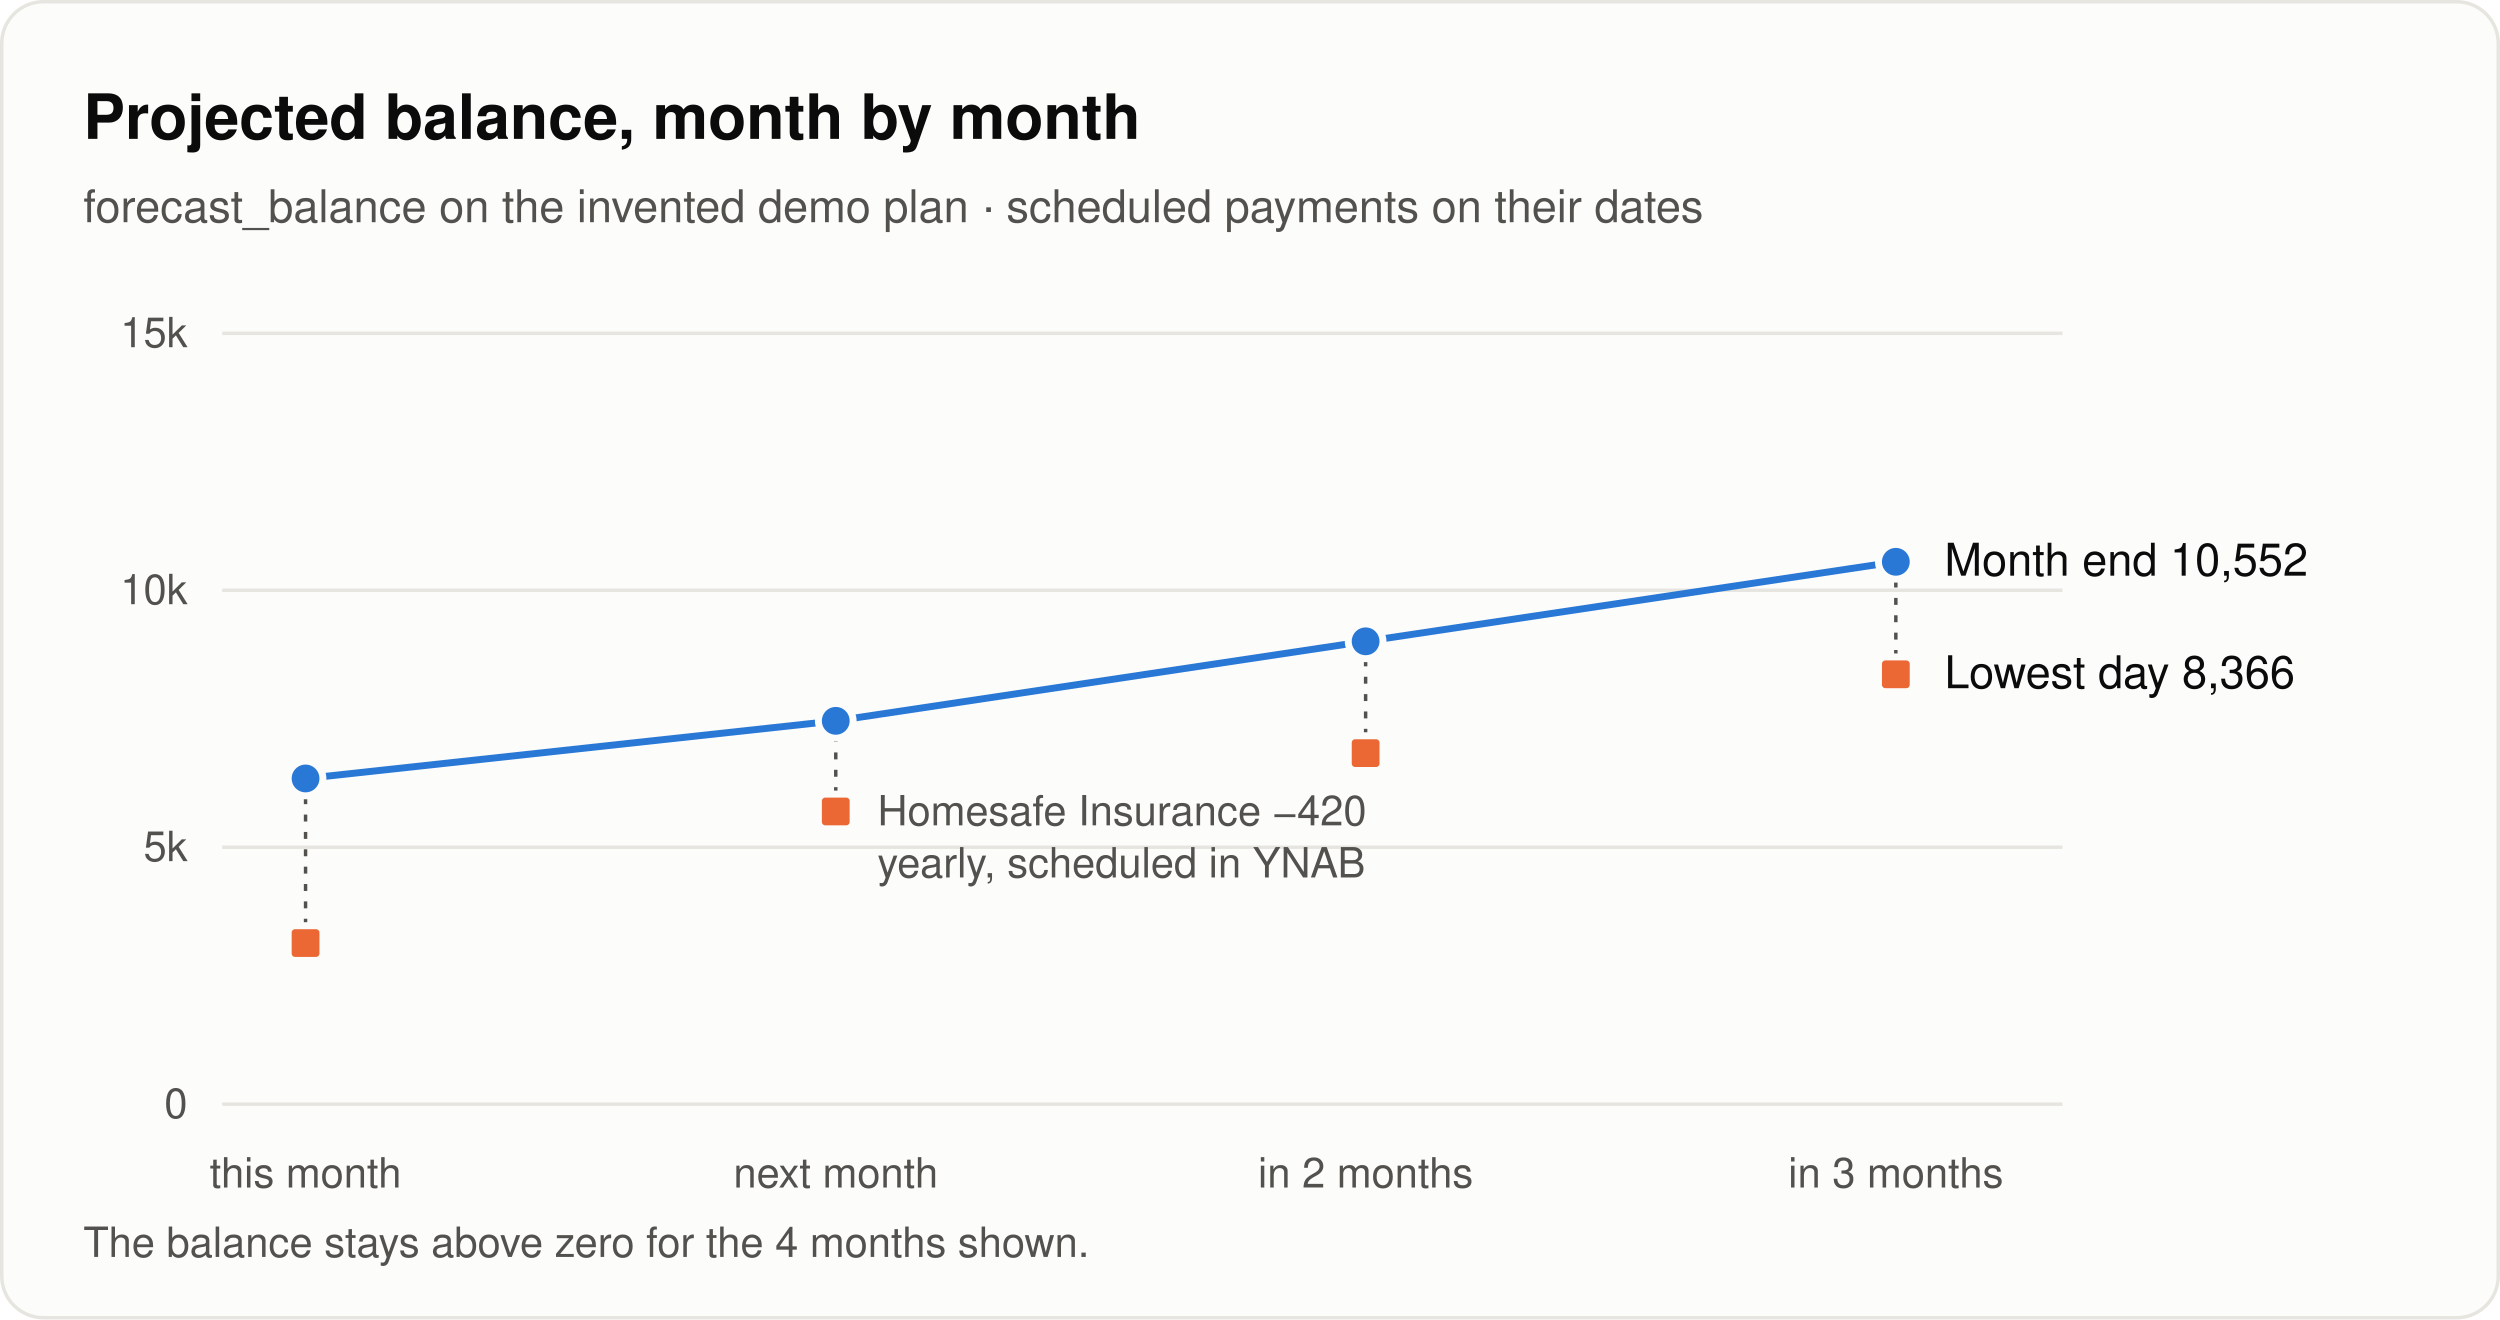
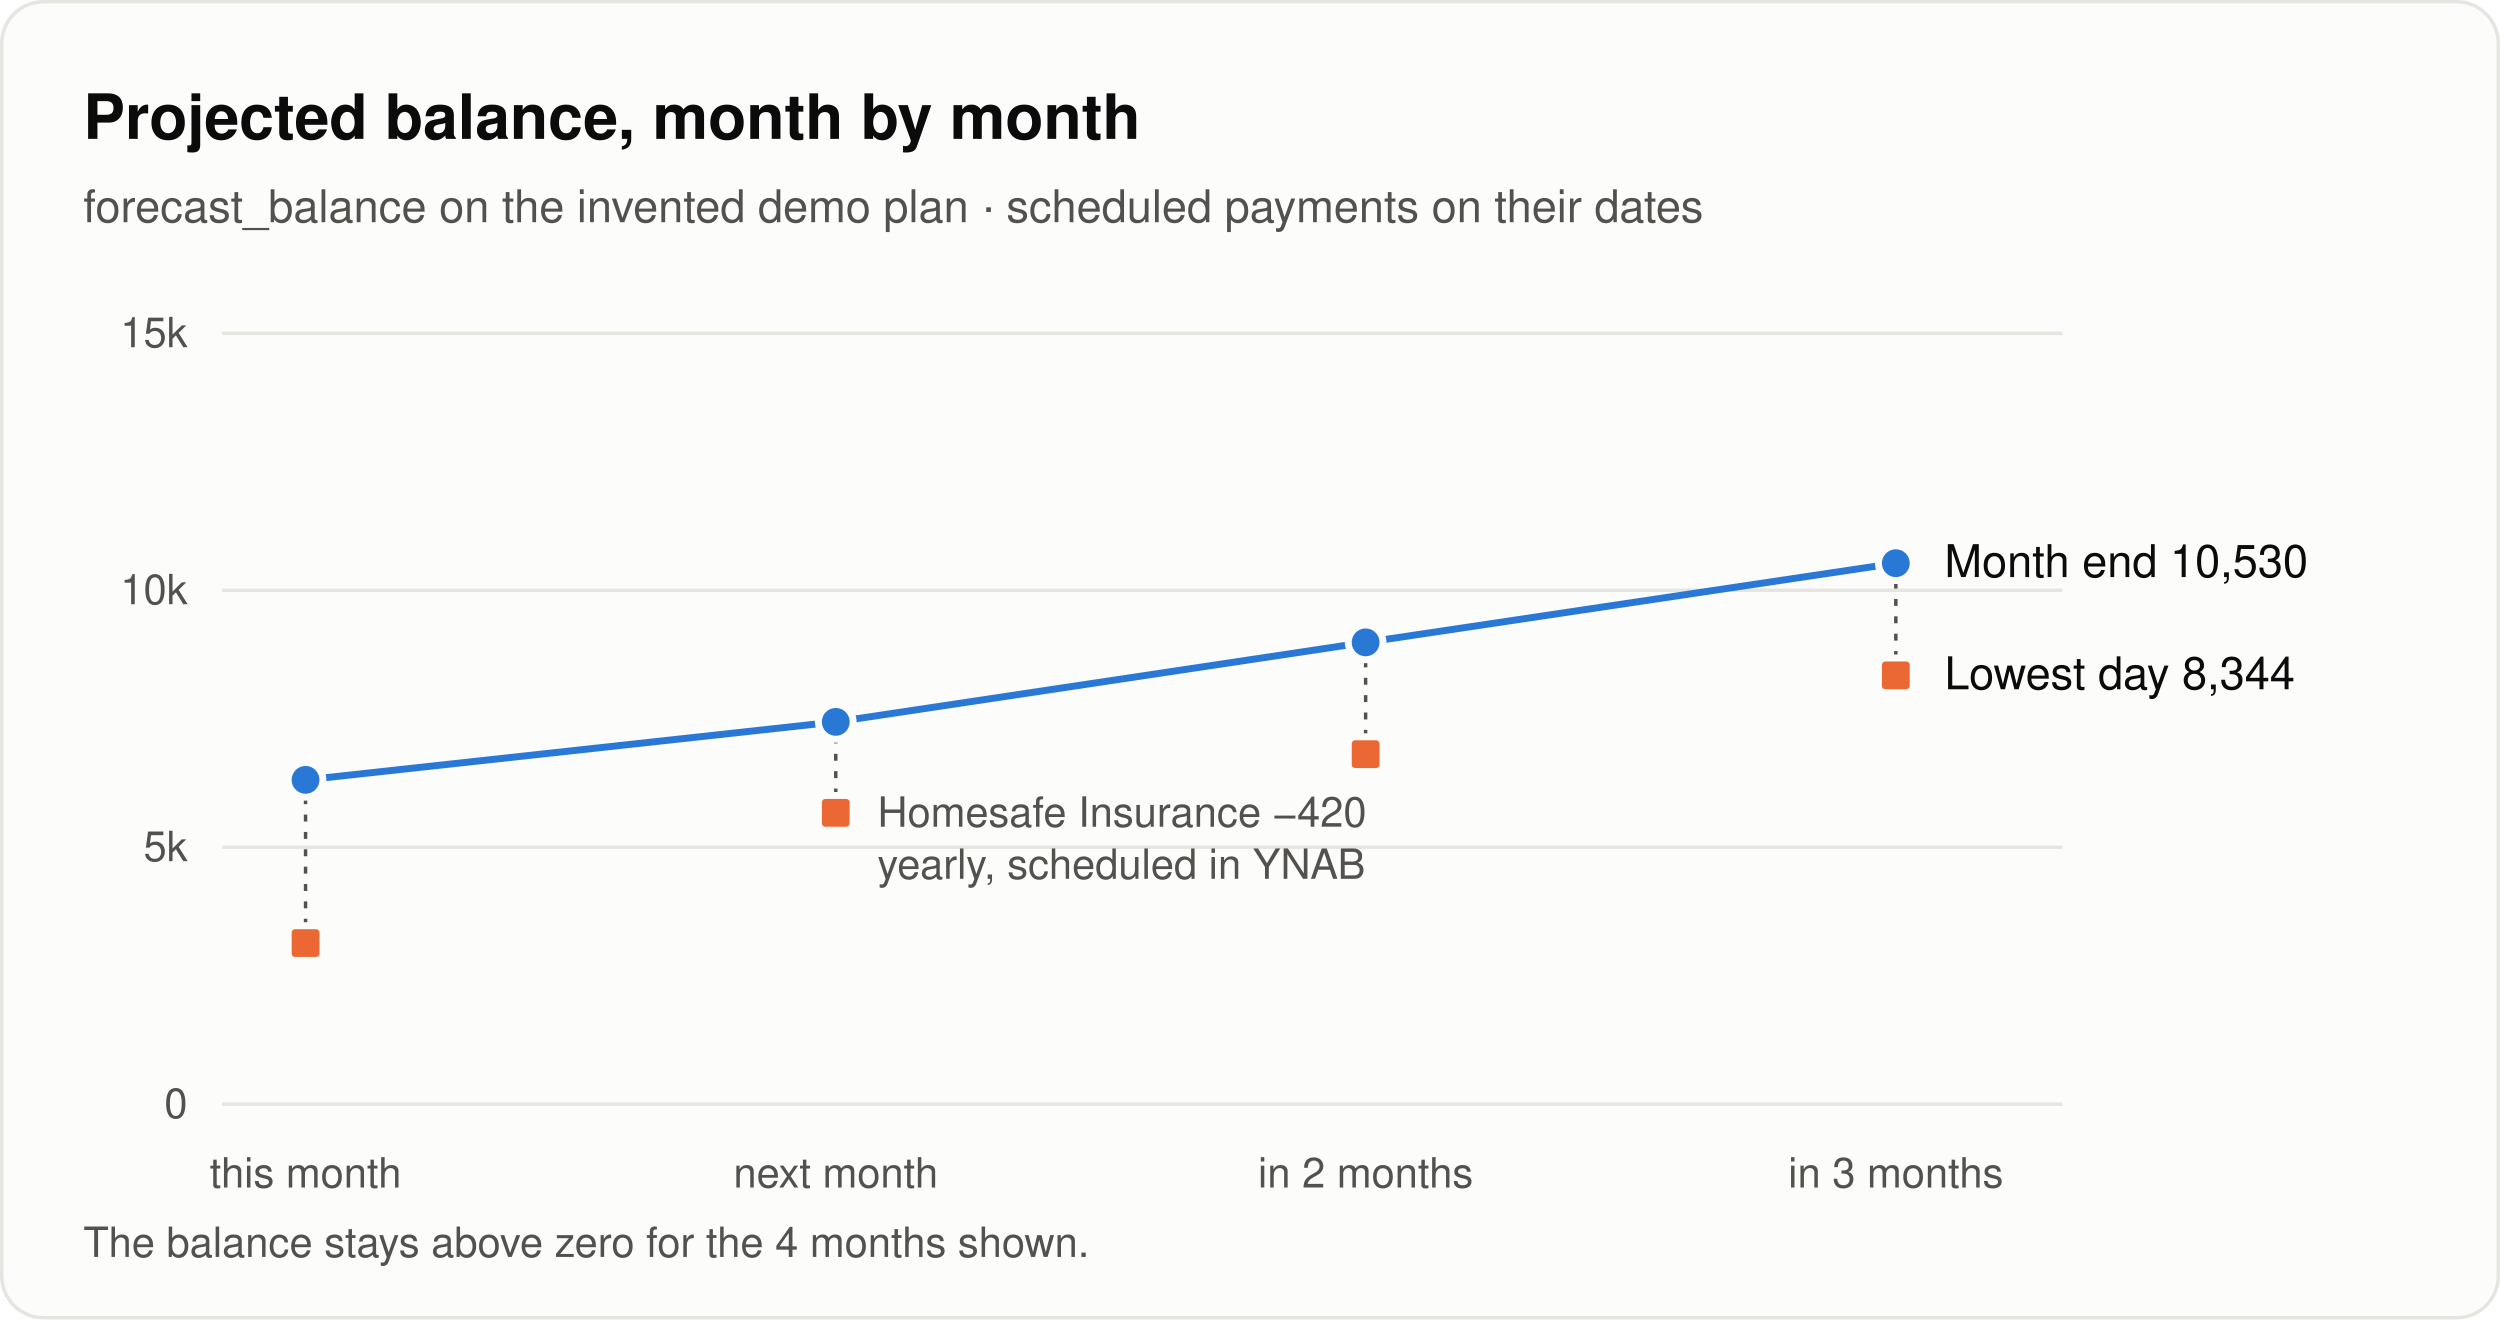
<svg xmlns="http://www.w3.org/2000/svg" width="720" height="380" viewBox="0 0 720 380" font-family="-apple-system, BlinkMacSystemFont, 'Segoe UI', Helvetica, Arial, sans-serif" role="img" aria-labelledby="title desc">
  <rect x="0.5" y="0.5" width="719" height="379" rx="12" fill="#fcfcfb" stroke="#e6e5e0" />
  <text x="24" y="40" font-size="18" font-weight="600" fill="#0b0b0b">Projected balance, month by month</text>
  <text x="24" y="64" font-size="13" fill="#52514e">forecast_balance on the invented demo plan · scheduled payments on their dates</text>
  <line x1="64" x2="594" y1="318.0" y2="318.0" stroke="#e6e5e0" stroke-width="1" />
  <text x="54" y="322.0" font-size="12" text-anchor="end" fill="#52514e">0</text>
  <line x1="64" x2="594" y1="244.0" y2="244.0" stroke="#e6e5e0" stroke-width="1" />
  <text x="54" y="248.0" font-size="12" text-anchor="end" fill="#52514e">5k</text>
  <line x1="64" x2="594" y1="170.0" y2="170.0" stroke="#e6e5e0" stroke-width="1" />
  <text x="54" y="174.0" font-size="12" text-anchor="end" fill="#52514e">10k</text>
  <line x1="64" x2="594" y1="96.0" y2="96.0" stroke="#e6e5e0" stroke-width="1" />
  <text x="54" y="100.0" font-size="12" text-anchor="end" fill="#52514e">15k</text>
  <text x="88.0" y="342" font-size="12" text-anchor="middle" fill="#52514e">this month</text>
-   <line x1="88.0" x2="88.0" y1="271.6" y2="224.2" stroke="#52514e" stroke-width="1" stroke-dasharray="2 3" />
+   <line x1="88.0" x2="88.0" y1="271.6" y2="224.6" stroke="#52514e" stroke-width="1" stroke-dasharray="2 3" />
  <text x="240.7" y="342" font-size="12" text-anchor="middle" fill="#52514e">next month</text>
-   <line x1="240.7" x2="240.7" y1="233.7" y2="207.6" stroke="#52514e" stroke-width="1" stroke-dasharray="2 3" />
+   <line x1="240.7" x2="240.7" y1="234.1" y2="207.9" stroke="#52514e" stroke-width="1" stroke-dasharray="2 3" />
  <text x="393.3" y="342" font-size="12" text-anchor="middle" fill="#52514e">in 2 months</text>
-   <line x1="393.3" x2="393.3" y1="216.9" y2="184.7" stroke="#52514e" stroke-width="1" stroke-dasharray="2 3" />
+   <line x1="393.3" x2="393.3" y1="217.2" y2="185.0" stroke="#52514e" stroke-width="1" stroke-dasharray="2 3" />
  <text x="546.0" y="342" font-size="12" text-anchor="middle" fill="#52514e">in 3 months</text>
-   <line x1="546.0" x2="546.0" y1="194.2" y2="161.8" stroke="#52514e" stroke-width="1" stroke-dasharray="2 3" />
-   <polyline points="88.0,224.2 240.7,207.6 393.3,184.7 546.0,161.8" fill="none" stroke="#2a78d6" stroke-width="2" stroke-linejoin="round" />
-   <circle cx="88.0" cy="224.2" r="5" fill="#2a78d6" stroke="#fcfcfb" stroke-width="2" />
+   <line x1="546.0" x2="546.0" y1="194.5" y2="162.2" stroke="#52514e" stroke-width="1" stroke-dasharray="2 3" />
+   <polyline points="88.0,224.6 240.7,207.9 393.3,185.0 546.0,162.2" fill="none" stroke="#2a78d6" stroke-width="2" stroke-linejoin="round" />
+   <circle cx="88.0" cy="224.6" r="5" fill="#2a78d6" stroke="#fcfcfb" stroke-width="2" />
  <rect x="83.0" y="266.6" width="10" height="10" rx="2" fill="#eb6834" stroke="#fcfcfb" stroke-width="2" />
-   <circle cx="240.7" cy="207.6" r="5" fill="#2a78d6" stroke="#fcfcfb" stroke-width="2" />
-   <rect x="235.7" y="228.7" width="10" height="10" rx="2" fill="#eb6834" stroke="#fcfcfb" stroke-width="2" />
-   <circle cx="393.3" cy="184.7" r="5" fill="#2a78d6" stroke="#fcfcfb" stroke-width="2" />
-   <rect x="388.3" y="211.9" width="10" height="10" rx="2" fill="#eb6834" stroke="#fcfcfb" stroke-width="2" />
-   <circle cx="546.0" cy="161.8" r="5" fill="#2a78d6" stroke="#fcfcfb" stroke-width="2" />
-   <rect x="541.0" y="189.2" width="10" height="10" rx="2" fill="#eb6834" stroke="#fcfcfb" stroke-width="2" />
-   <text x="560.0" y="165.8" font-size="13" fill="#0b0b0b">Month end 10,552</text>
-   <text x="560.0" y="198.2" font-size="13" fill="#0b0b0b">Lowest day 8,366</text>
-   <text x="252.7" y="237.7" font-size="12" fill="#52514e">
+   <circle cx="240.7" cy="207.9" r="5" fill="#2a78d6" stroke="#fcfcfb" stroke-width="2" />
+   <rect x="235.7" y="229.1" width="10" height="10" rx="2" fill="#eb6834" stroke="#fcfcfb" stroke-width="2" />
+   <circle cx="393.3" cy="185.0" r="5" fill="#2a78d6" stroke="#fcfcfb" stroke-width="2" />
+   <rect x="388.3" y="212.2" width="10" height="10" rx="2" fill="#eb6834" stroke="#fcfcfb" stroke-width="2" />
+   <circle cx="546.0" cy="162.2" r="5" fill="#2a78d6" stroke="#fcfcfb" stroke-width="2" />
+   <rect x="541.0" y="189.5" width="10" height="10" rx="2" fill="#eb6834" stroke="#fcfcfb" stroke-width="2" />
+   <text x="560.0" y="166.2" font-size="13" fill="#0b0b0b">Month end 10,530</text>
+   <text x="560.0" y="198.5" font-size="13" fill="#0b0b0b">Lowest day 8,344</text>
+   <text x="252.7" y="238.1" font-size="12" fill="#52514e">
    <tspan>Homesafe Insurance −420</tspan>
    <tspan x="252.7" dy="15">yearly, scheduled in YNAB</tspan>
  </text>
  <text x="24" y="362" font-size="12" fill="#52514e">The balance stays above zero for the 4 months shown.</text>
</svg>
